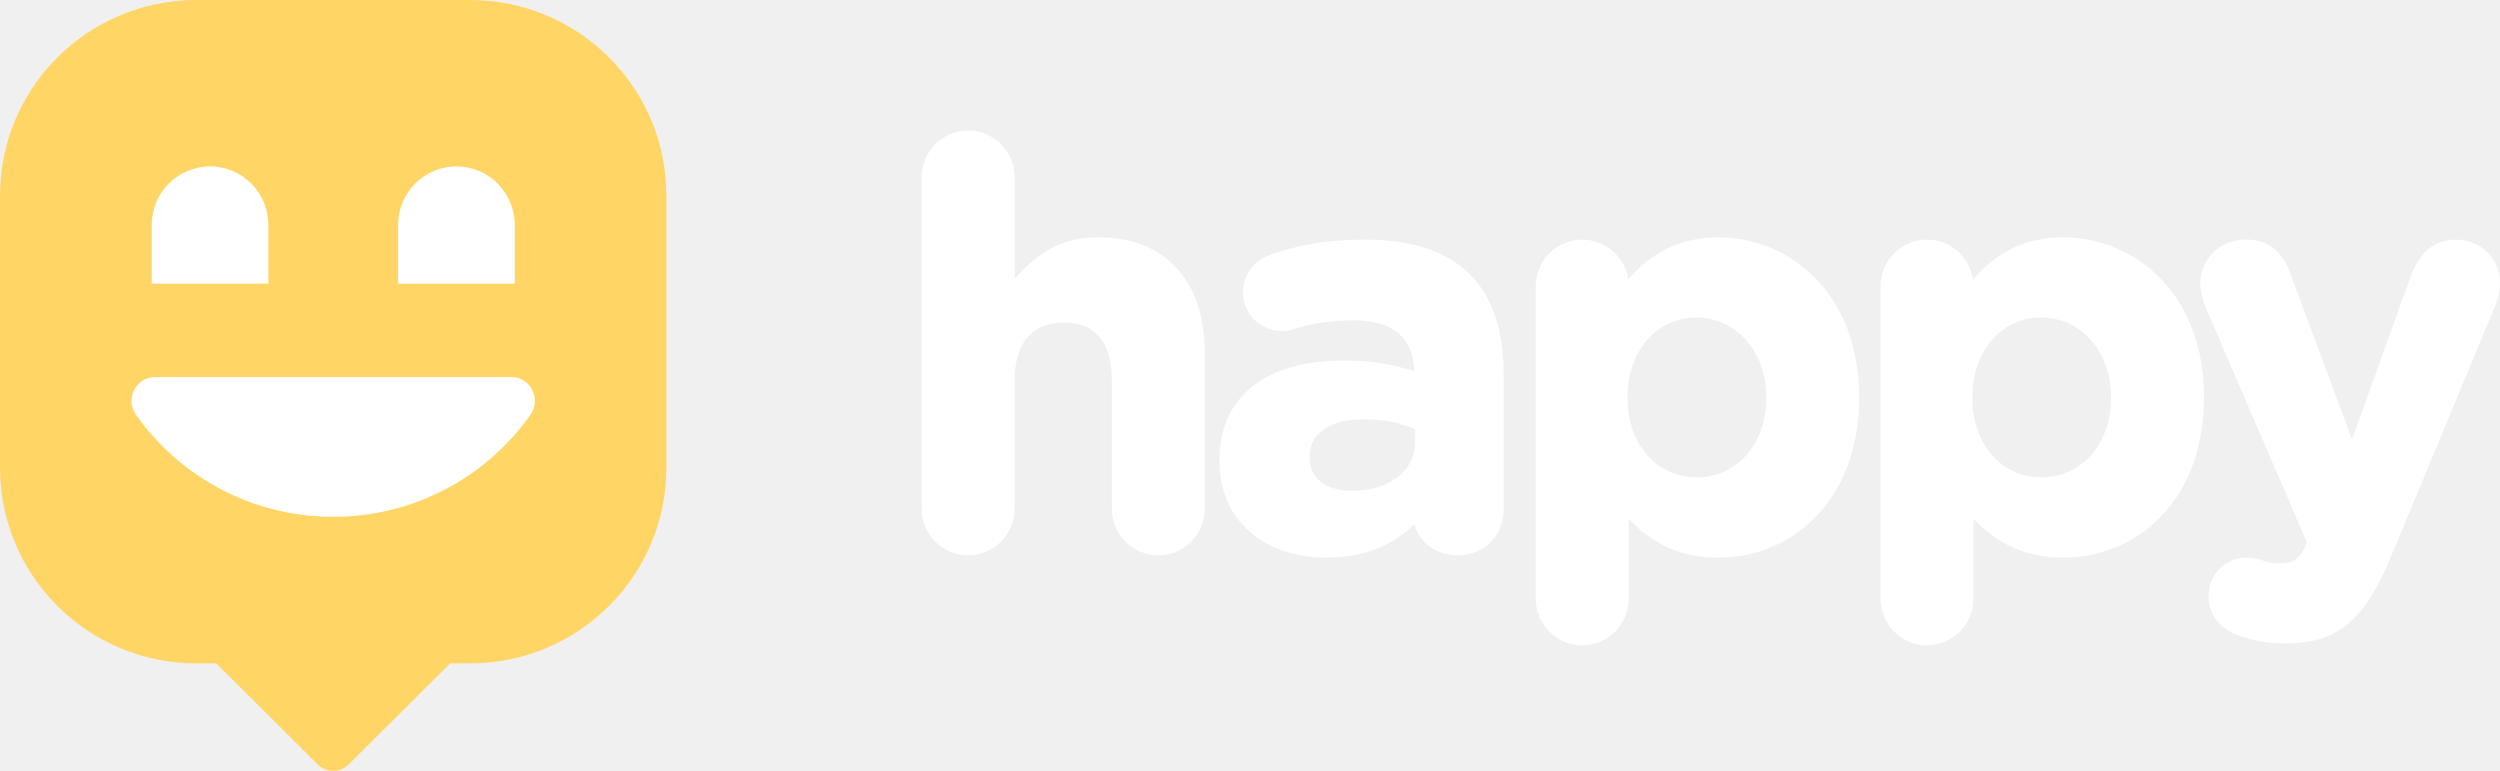
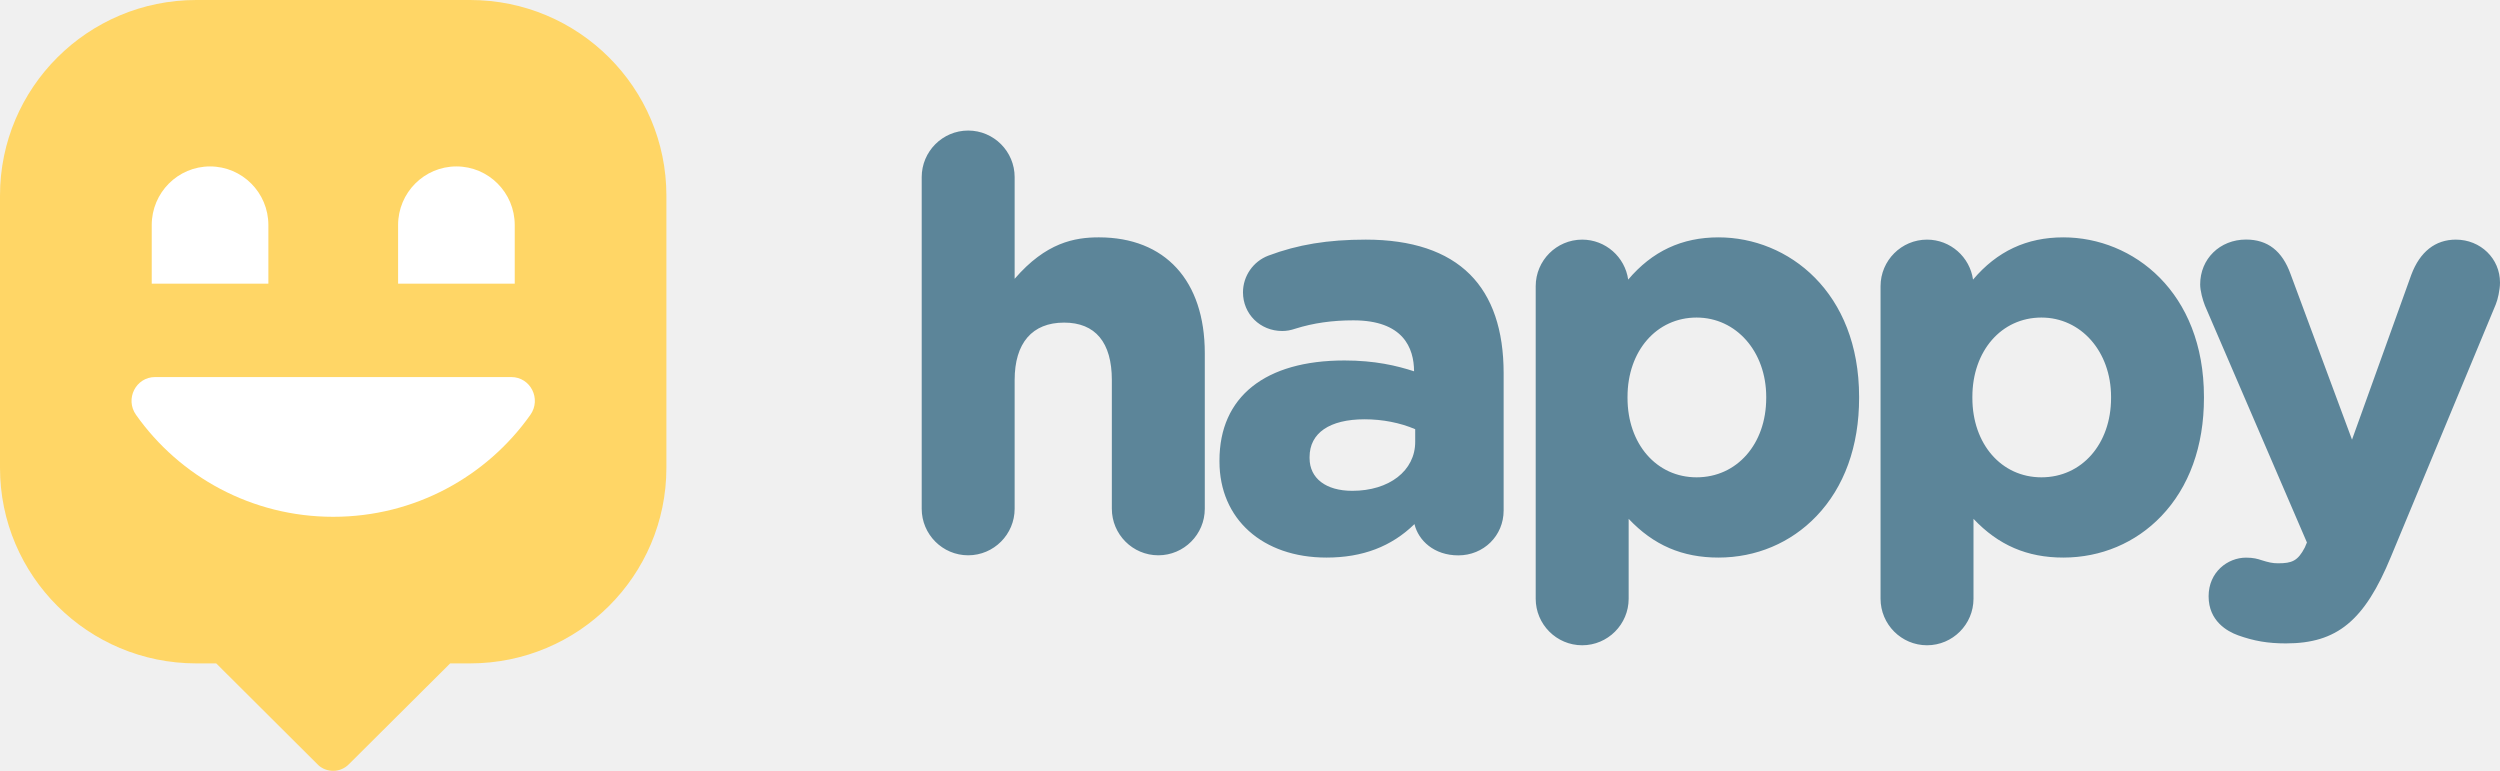
<svg xmlns="http://www.w3.org/2000/svg" width="240" height="74" viewBox="0 0 240 74" fill="none">
-   <path fill-rule="evenodd" clip-rule="evenodd" d="M105.488 22.786C103.168 22.786 100.414 23.278 97.406 26.766V17.005C97.406 14.539 95.405 12.533 92.944 12.533C90.484 12.533 88.483 14.539 88.483 17.005V48.837C88.483 51.303 90.484 53.309 92.944 53.309C95.405 53.309 97.406 51.303 97.406 48.837V36.483C97.406 32.931 99.089 30.97 102.154 30.97C105.156 30.97 106.737 32.873 106.737 36.483V48.837C106.737 51.303 108.738 53.309 111.199 53.309C113.659 53.309 115.66 51.303 115.66 48.837V33.889C115.654 26.939 111.855 22.786 105.488 22.786ZM131.111 23.004C127.478 23.004 124.597 23.476 121.773 24.537C120.307 25.086 119.326 26.504 119.326 28.063C119.326 30.146 120.977 31.775 123.086 31.775C123.52 31.775 123.883 31.711 124.38 31.545C126.095 31.008 127.905 30.753 129.925 30.753C134.718 30.753 135.738 33.404 135.751 35.646C134.087 35.103 131.99 34.605 129.065 34.605C121.442 34.605 117.069 38.099 117.069 44.2V44.308C117.069 49.821 121.2 53.527 127.344 53.527C130.805 53.527 133.578 52.472 135.789 50.313C136.165 51.891 137.676 53.316 139.996 53.316C142.437 53.316 144.349 51.425 144.349 49.01V35.831C144.349 31.685 143.266 28.491 141.118 26.345C138.9 24.128 135.534 23.004 131.111 23.004ZM129.817 47.119C127.287 47.119 125.719 45.918 125.719 43.983V43.874C125.719 41.568 127.644 40.252 131.003 40.252C132.723 40.252 134.438 40.59 135.859 41.204V42.424C135.859 45.184 133.374 47.119 129.817 47.119ZM156.306 26.843C158.613 24.116 161.456 22.787 164.974 22.787C171.686 22.787 178.474 28.044 178.474 38.099V38.208C178.474 42.839 177.053 46.762 174.369 49.56C171.915 52.121 168.582 53.527 164.974 53.527C161.501 53.527 158.741 52.339 156.351 49.809V57.475C156.351 59.941 154.349 61.946 151.889 61.946C149.429 61.946 147.427 59.941 147.427 57.475V27.476C147.427 25.01 149.429 23.004 151.889 23.004C154.139 23.004 156 24.678 156.306 26.843ZM169.557 38.099C169.557 33.762 166.683 30.485 162.871 30.485C159.034 30.485 156.242 33.685 156.242 38.099V38.208C156.242 42.622 159.028 45.823 162.871 45.823C166.746 45.823 169.557 42.622 169.557 38.208V38.099ZM198.08 22.787C194.561 22.787 191.719 24.116 189.411 26.843C189.105 24.678 187.244 23.004 184.994 23.004C182.534 23.004 180.533 25.01 180.533 27.476V57.475C180.533 59.941 182.534 61.946 184.994 61.946C187.455 61.946 189.456 59.941 189.456 57.475V49.809C191.846 52.339 194.606 53.527 198.08 53.527C201.687 53.527 205.021 52.121 207.475 49.56C210.158 46.762 211.579 42.839 211.579 38.208V38.099C211.579 28.044 204.791 22.787 198.08 22.787ZM195.976 30.485C199.788 30.485 202.662 33.762 202.662 38.099V38.208C202.662 42.622 199.852 45.823 195.976 45.823C192.133 45.823 189.348 42.622 189.348 38.208V38.099C189.348 33.685 192.139 30.485 195.976 30.485ZM231.485 26.377C232.313 24.166 233.792 23.004 235.761 23.004C238.139 23.004 240.006 24.824 240 27.137C240 27.808 239.783 28.779 239.592 29.226L229.528 53.45C226.998 59.589 224.359 61.767 219.445 61.767C217.711 61.767 216.379 61.537 214.849 60.988C213.797 60.605 212.026 59.608 212.026 57.245C212.026 54.919 213.855 53.533 215.62 53.533C216.321 53.533 216.742 53.654 217.08 53.769C217.775 53.987 218.157 54.076 218.686 54.076C220.025 54.076 220.586 53.859 221.261 52.562L221.465 52.077L211.675 29.341C211.452 28.779 211.216 27.91 211.216 27.303C211.216 24.85 213.109 22.997 215.62 22.997C217.692 22.997 219.094 24.083 219.897 26.319L225.793 42.207L231.485 26.377Z" fill="white" />
+   <path fill-rule="evenodd" clip-rule="evenodd" d="M105.488 22.786C103.168 22.786 100.414 23.278 97.406 26.766V17.005C97.406 14.539 95.405 12.533 92.944 12.533C90.484 12.533 88.483 14.539 88.483 17.005V48.837C88.483 51.303 90.484 53.309 92.944 53.309C95.405 53.309 97.406 51.303 97.406 48.837V36.483C97.406 32.931 99.089 30.97 102.154 30.97C105.156 30.97 106.737 32.873 106.737 36.483V48.837C106.737 51.303 108.738 53.309 111.199 53.309C113.659 53.309 115.66 51.303 115.66 48.837V33.889C115.654 26.939 111.855 22.786 105.488 22.786ZM131.111 23.004C127.478 23.004 124.597 23.476 121.773 24.537C120.307 25.086 119.326 26.504 119.326 28.063C119.326 30.146 120.977 31.775 123.086 31.775C123.52 31.775 123.883 31.711 124.38 31.545C126.095 31.008 127.905 30.753 129.925 30.753C134.718 30.753 135.738 33.404 135.751 35.646C134.087 35.103 131.99 34.605 129.065 34.605C121.442 34.605 117.069 38.099 117.069 44.2V44.308C117.069 49.821 121.2 53.527 127.344 53.527C130.805 53.527 133.578 52.472 135.789 50.313C136.165 51.891 137.676 53.316 139.996 53.316C142.437 53.316 144.349 51.425 144.349 49.01V35.831C144.349 31.685 143.266 28.491 141.118 26.345C138.9 24.128 135.534 23.004 131.111 23.004ZM129.817 47.119C127.287 47.119 125.719 45.918 125.719 43.983V43.874C125.719 41.568 127.644 40.252 131.003 40.252C132.723 40.252 134.438 40.59 135.859 41.204V42.424C135.859 45.184 133.374 47.119 129.817 47.119ZM156.306 26.843C158.613 24.116 161.456 22.787 164.974 22.787C171.686 22.787 178.474 28.044 178.474 38.099V38.208C178.474 42.839 177.053 46.762 174.369 49.56C171.915 52.121 168.582 53.527 164.974 53.527C161.501 53.527 158.741 52.339 156.351 49.809V57.475C156.351 59.941 154.349 61.946 151.889 61.946C149.429 61.946 147.427 59.941 147.427 57.475V27.476C147.427 25.01 149.429 23.004 151.889 23.004C154.139 23.004 156 24.678 156.306 26.843ZM169.557 38.099C169.557 33.762 166.683 30.485 162.871 30.485C159.034 30.485 156.242 33.685 156.242 38.099V38.208C156.242 42.622 159.028 45.823 162.871 45.823C166.746 45.823 169.557 42.622 169.557 38.208V38.099ZM198.08 22.787C194.561 22.787 191.719 24.116 189.411 26.843C189.105 24.678 187.244 23.004 184.994 23.004C182.534 23.004 180.533 25.01 180.533 27.476V57.475C180.533 59.941 182.534 61.946 184.994 61.946C187.455 61.946 189.456 59.941 189.456 57.475V49.809C191.846 52.339 194.606 53.527 198.08 53.527C201.687 53.527 205.021 52.121 207.475 49.56C210.158 46.762 211.579 42.839 211.579 38.208V38.099C211.579 28.044 204.791 22.787 198.08 22.787ZM195.976 30.485C199.788 30.485 202.662 33.762 202.662 38.099V38.208C202.662 42.622 199.852 45.823 195.976 45.823C192.133 45.823 189.348 42.622 189.348 38.208V38.099C189.348 33.685 192.139 30.485 195.976 30.485ZM231.485 26.377C232.313 24.166 233.792 23.004 235.761 23.004C238.139 23.004 240.006 24.824 240 27.137C240 27.808 239.783 28.779 239.592 29.226L229.528 53.45C226.998 59.589 224.359 61.767 219.445 61.767C217.711 61.767 216.379 61.537 214.849 60.988C213.797 60.605 212.026 59.608 212.026 57.245C212.026 54.919 213.855 53.533 215.62 53.533C216.321 53.533 216.742 53.654 217.08 53.769C217.775 53.987 218.157 54.076 218.686 54.076C220.025 54.076 220.586 53.859 221.261 52.562L221.465 52.077L211.675 29.341C211.452 28.779 211.216 27.91 211.216 27.303C211.216 24.85 213.109 22.997 215.62 22.997C217.692 22.997 219.094 24.083 219.897 26.319L225.793 42.207L231.485 26.377Z" fill="#5C8599" />
  <path d="M63.974 18.779V44.908C63.974 55.278 55.534 63.686 45.124 63.686H43.217L33.48 73.379C33.099 73.759 32.572 74 31.987 74C31.447 74 30.957 73.804 30.582 73.475L30.417 73.31L30.411 73.304L20.757 63.686H18.844C8.44 63.686 0 55.278 0 44.908V18.779C0 8.408 8.44 0 18.85 0H45.124C55.534 0 63.974 8.408 63.974 18.779Z" fill="#FFD666" />
  <path d="M14.895 36.197C13.039 36.197 11.981 38.304 13.058 39.825C17.245 45.75 24.168 49.613 31.99 49.613C39.812 49.613 46.729 45.744 50.916 39.825C51.992 38.304 50.934 36.197 49.079 36.197H14.895Z" fill="white" />
  <path d="M25.764 27.23H14.566V21.604C14.566 18.498 17.074 15.977 20.165 15.977C23.256 15.977 25.764 18.498 25.764 21.604V27.23Z" fill="white" />
  <path d="M49.415 27.23H38.217V21.604C38.217 18.498 40.725 15.977 43.816 15.977C46.907 15.977 49.415 18.498 49.415 21.604V27.23Z" fill="white" />
</svg>
